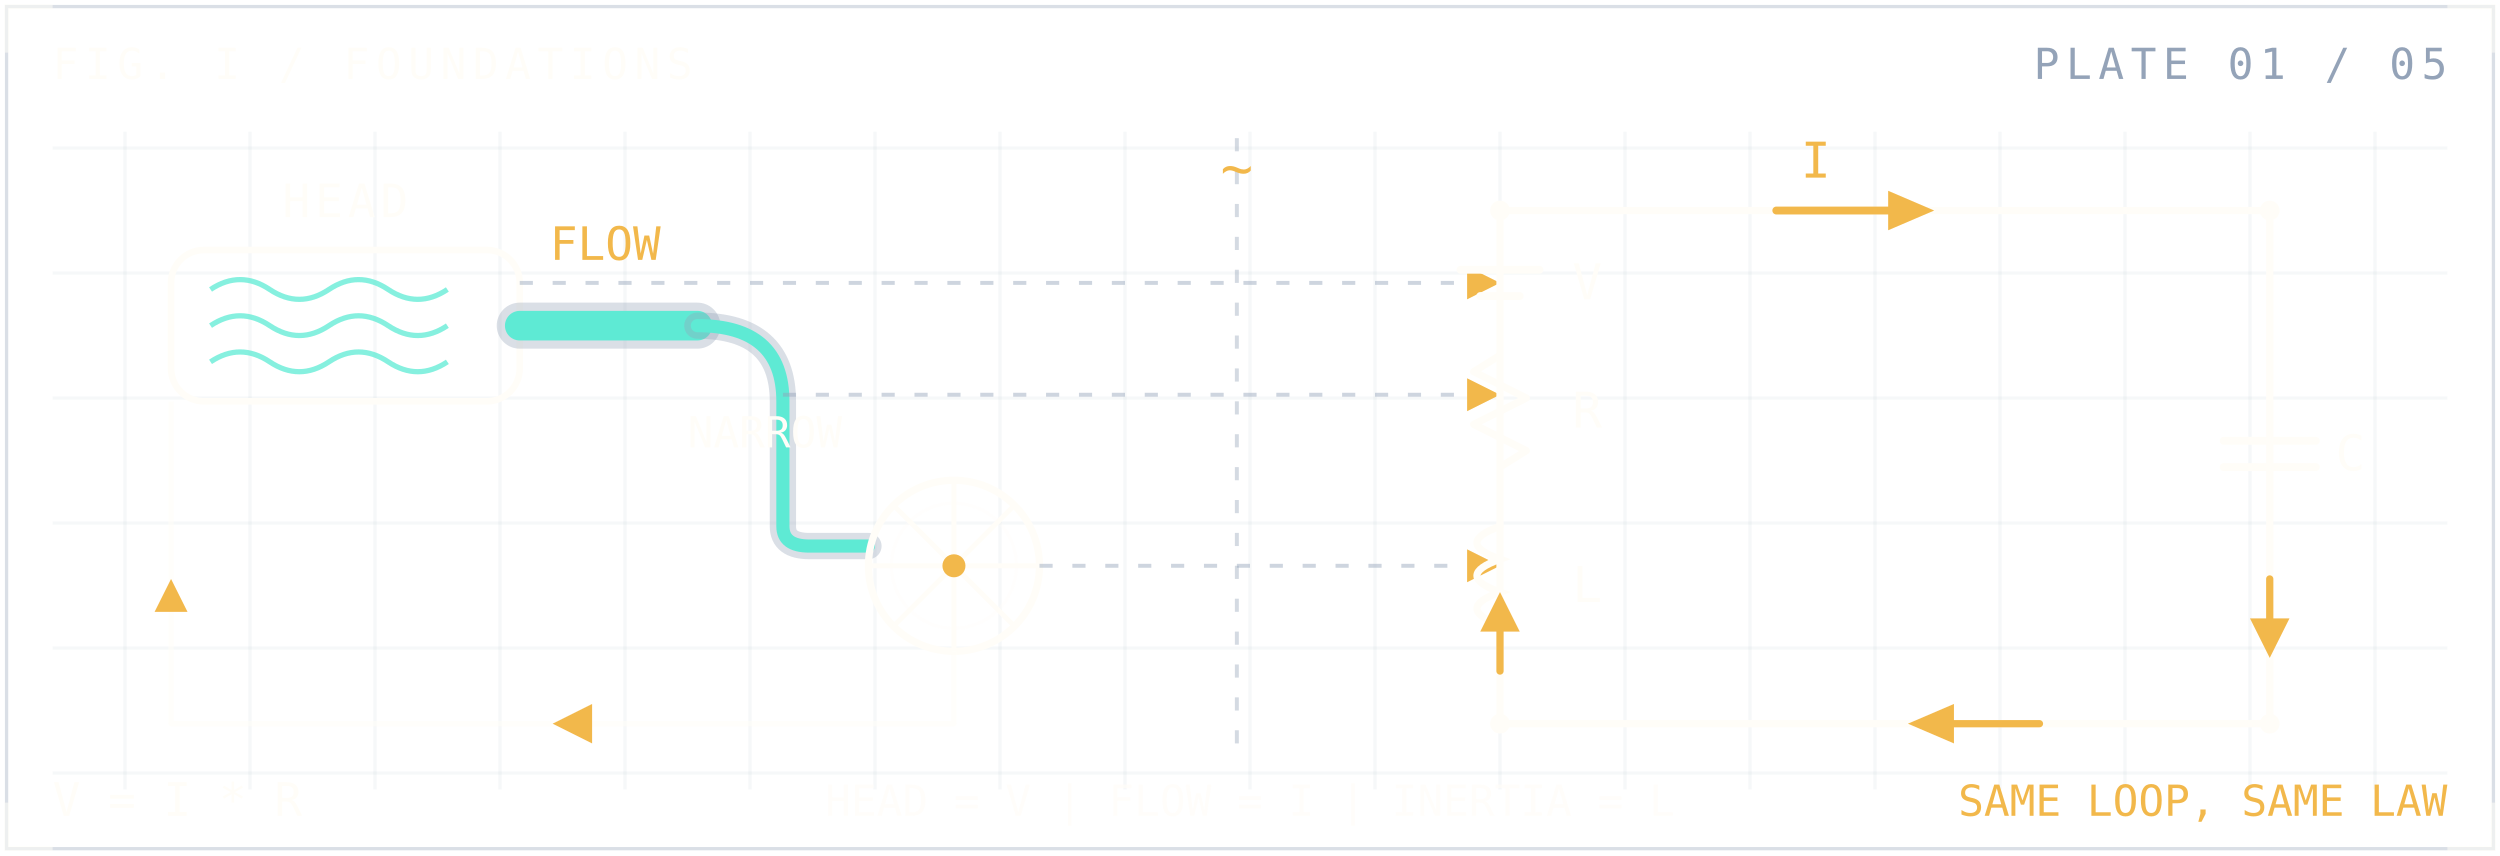
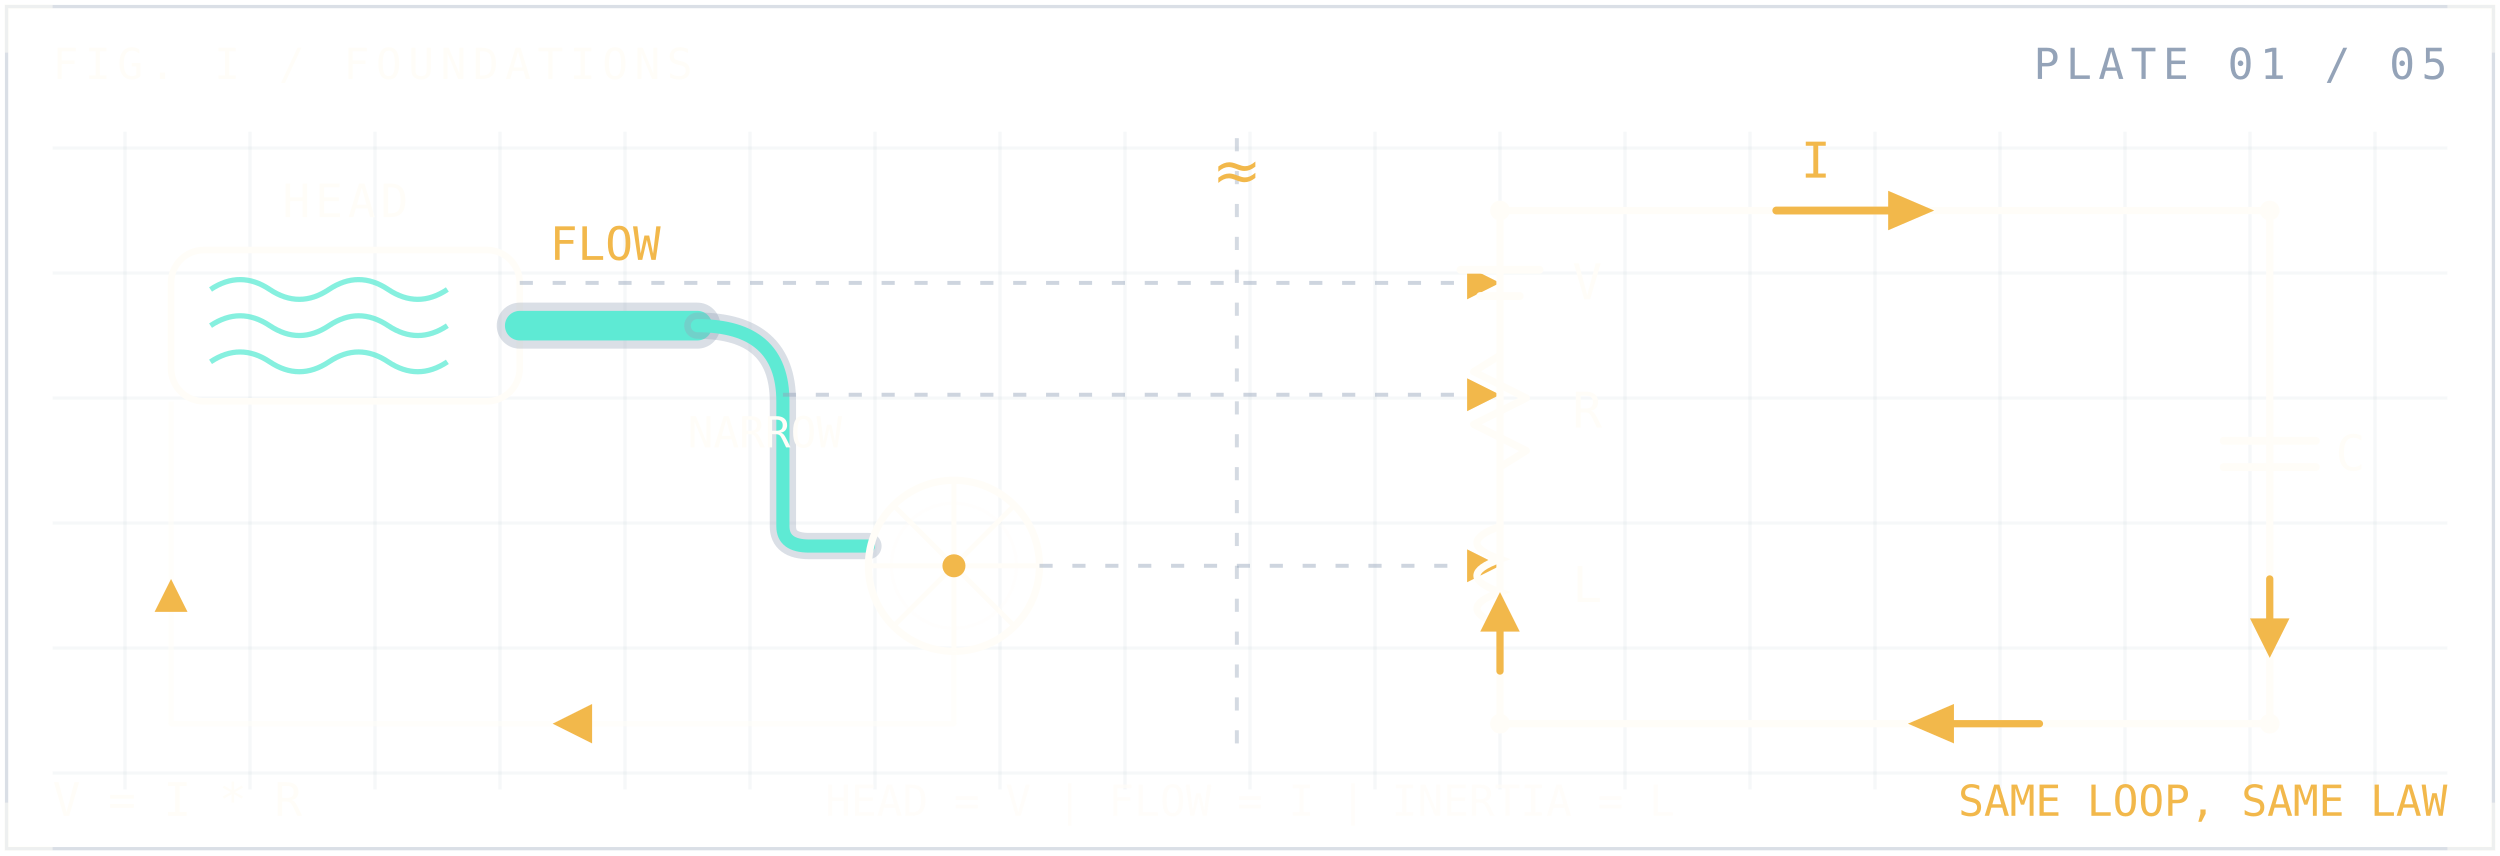
<svg xmlns="http://www.w3.org/2000/svg" viewBox="0 0 760 260" class="part-art-svg" role="presentation" focusable="false">
  <rect x="2" y="2" width="756" height="256" fill="none" stroke="#94a3b8" stroke-opacity=".35" stroke-width="1" />
  <path d="M2 16V2h14 M744 2h14v14 M758 244v14h-14 M16 258H2v-14" fill="none" stroke="#fffdf8" stroke-opacity=".55" stroke-width="1.5" />
  <g stroke="#94a3b8" stroke-opacity=".08" stroke-width="1">
    <path d="M38 40V240 M76 40V240 M114 40V240 M152 40V240 M190 40V240 M228 40V240 M266 40V240 M304 40V240 M342 40V240 M380 40V240 M418 40V240 M456 40V240 M494 40V240 M532 40V240 M570 40V240 M608 40V240 M646 40V240 M684 40V240 M722 40V240" />
    <path d="M16 45H744 M16 83H744 M16 121H744 M16 159H744 M16 197H744 M16 235H744" />
  </g>
  <text x="16" y="24" font-family="Book Mono, monospace" font-size="13" letter-spacing="2" fill="#fffdf8">FIG. I / FOUNDATIONS</text>
  <text x="744" y="24" text-anchor="end" font-family="Book Mono, monospace" font-size="13" letter-spacing="2" fill="#94a3b8">PLATE 01 / 05</text>
  <path d="M376 42V232" stroke="#94a3b8" stroke-opacity=".4" stroke-width="1.2" stroke-dasharray="4 6" />
-   <text x="376" y="58" text-anchor="middle" font-family="Book Sans, sans-serif" font-size="18" fill="#f2b84b">~</text>
+   <text x="376" y="58" text-anchor="middle" font-family="Book Sans, sans-serif" font-size="18" fill="#f2b84b">≈</text>
  <rect x="52" y="76" width="106" height="46" rx="10" fill="none" stroke="#fffdf8" stroke-width="2" />
  <g fill="none" stroke="#5eead4" stroke-width="1.6" stroke-opacity=".75">
    <path d="M64 88q9-6 18 0t18 0t18 0t18 0" />
    <path d="M64 99q9-6 18 0t18 0t18 0t18 0" />
    <path d="M64 110q9-6 18 0t18 0t18 0t18 0" />
  </g>
  <text x="105" y="66" text-anchor="middle" font-family="Book Mono, monospace" font-size="14" letter-spacing="1.5" fill="#fffdf8">HEAD</text>
  <path d="M158 99H212" fill="none" stroke="#94a3b8" stroke-opacity=".35" stroke-width="14" stroke-linecap="round" />
  <path d="M158 99H212" fill="none" stroke="#5eead4" stroke-width="9" stroke-linecap="round" />
  <path d="M212 99q26 0 26 23v38q0 6 8 6h18" fill="none" stroke="#94a3b8" stroke-opacity=".35" stroke-width="8" stroke-linecap="round" />
  <path d="M212 99q26 0 26 23v38q0 6 8 6h18" fill="none" stroke="#5eead4" stroke-width="4" stroke-linecap="round" />
  <text x="184" y="79" text-anchor="middle" font-family="Book Mono, monospace" font-size="14" fill="#f2b84b">FLOW</text>
  <text x="256" y="136" text-anchor="end" font-family="Book Mono, monospace" font-size="13" fill="#fffdf8">NARROW</text>
  <circle cx="290" cy="172" r="26" fill="none" stroke="#fffdf8" stroke-width="2.2" />
  <circle cx="290" cy="172" r="19" fill="none" stroke="#fffdf8" stroke-opacity=".35" stroke-width="1" />
  <path d="M290 146V198 M264 172H316 M272 154L308 190 M272 190L308 154" stroke="#fffdf8" stroke-width="1.5" stroke-linecap="round" />
  <circle cx="290" cy="172" r="3.5" fill="#f2b84b" />
  <path d="M290 198V220H52V122" fill="none" stroke="#fffdf8" stroke-opacity=".55" stroke-width="1.6" stroke-linejoin="round" />
  <path d="M180 214L168 220L180 226Z" fill="#f2b84b" />
  <path d="M47 186L52 176L57 186Z" fill="#f2b84b" />
  <g fill="none" stroke="#94a3b8" stroke-opacity=".45" stroke-width="1.2" stroke-dasharray="4 6">
    <path d="M158 86H444" />
    <path d="M238 120H444" />
    <path d="M316 172H444" />
  </g>
  <g fill="#f2b84b">
    <path d="M456 86L446 81V91Z" />
    <path d="M456 120L446 115V125Z" />
    <path d="M456 172L446 167V177Z" />
  </g>
  <path d="M456 64H690V220H456V64" fill="none" stroke="#fffdf8" stroke-width="2.2" stroke-linejoin="round" />
  <path d="M444 82H468 M450 90H462" stroke="#fffdf8" stroke-width="2.4" stroke-linecap="round" />
  <text x="478" y="91" font-family="Book Mono, monospace" font-size="15" fill="#fffdf8">V</text>
  <path d="M456 108L448 113L464 121L448 129L464 137L456 142" fill="none" stroke="#fffdf8" stroke-width="2.2" stroke-linejoin="round" />
  <text x="478" y="130" font-family="Book Mono, monospace" font-size="15" fill="#fffdf8">R</text>
  <path d="M456 160q-14 5 0 10q-14 5 0 10q-14 5 0 10" fill="none" stroke="#fffdf8" stroke-width="2.2" stroke-linecap="round" />
  <text x="478" y="183" font-family="Book Mono, monospace" font-size="15" fill="#fffdf8">L</text>
  <path d="M676 134H704 M676 142H704" stroke="#fffdf8" stroke-width="2.4" stroke-linecap="round" />
  <text x="710" y="143" font-family="Book Mono, monospace" font-size="15" fill="#fffdf8">C</text>
  <path d="M540 64H576" stroke="#f2b84b" stroke-width="2.4" stroke-linecap="round" />
  <path d="M588 64L574 58V70Z" fill="#f2b84b" />
  <text x="552" y="54" text-anchor="middle" font-family="Book Mono, monospace" font-size="15" fill="#f2b84b">I</text>
  <path d="M690 176V190" stroke="#f2b84b" stroke-width="2.2" stroke-linecap="round" />
  <path d="M690 200L684 188H696Z" fill="#f2b84b" />
  <path d="M620 220H590" stroke="#f2b84b" stroke-width="2.2" stroke-linecap="round" />
  <path d="M580 220L594 214V226Z" fill="#f2b84b" />
  <path d="M456 204V190" stroke="#f2b84b" stroke-width="2.2" stroke-linecap="round" />
  <path d="M456 180L450 192H462Z" fill="#f2b84b" />
  <g fill="#fffdf8">
    <circle cx="456" cy="64" r="3" />
    <circle cx="690" cy="64" r="3" />
    <circle cx="690" cy="220" r="3" />
    <circle cx="456" cy="220" r="3" />
  </g>
  <text x="16" y="248" font-family="Book Mono, monospace" font-size="14" fill="#fffdf8">V = I * R</text>
  <text x="380" y="248" text-anchor="middle" font-family="Book Mono, monospace" font-size="13" fill="#fffdf8" fill-opacity=".72">HEAD = V | FLOW = I | INERTIA = L</text>
  <text x="744" y="248" text-anchor="end" font-family="Book Mono, monospace" font-size="13" fill="#f2b84b">SAME LOOP, SAME LAW</text>
</svg>
